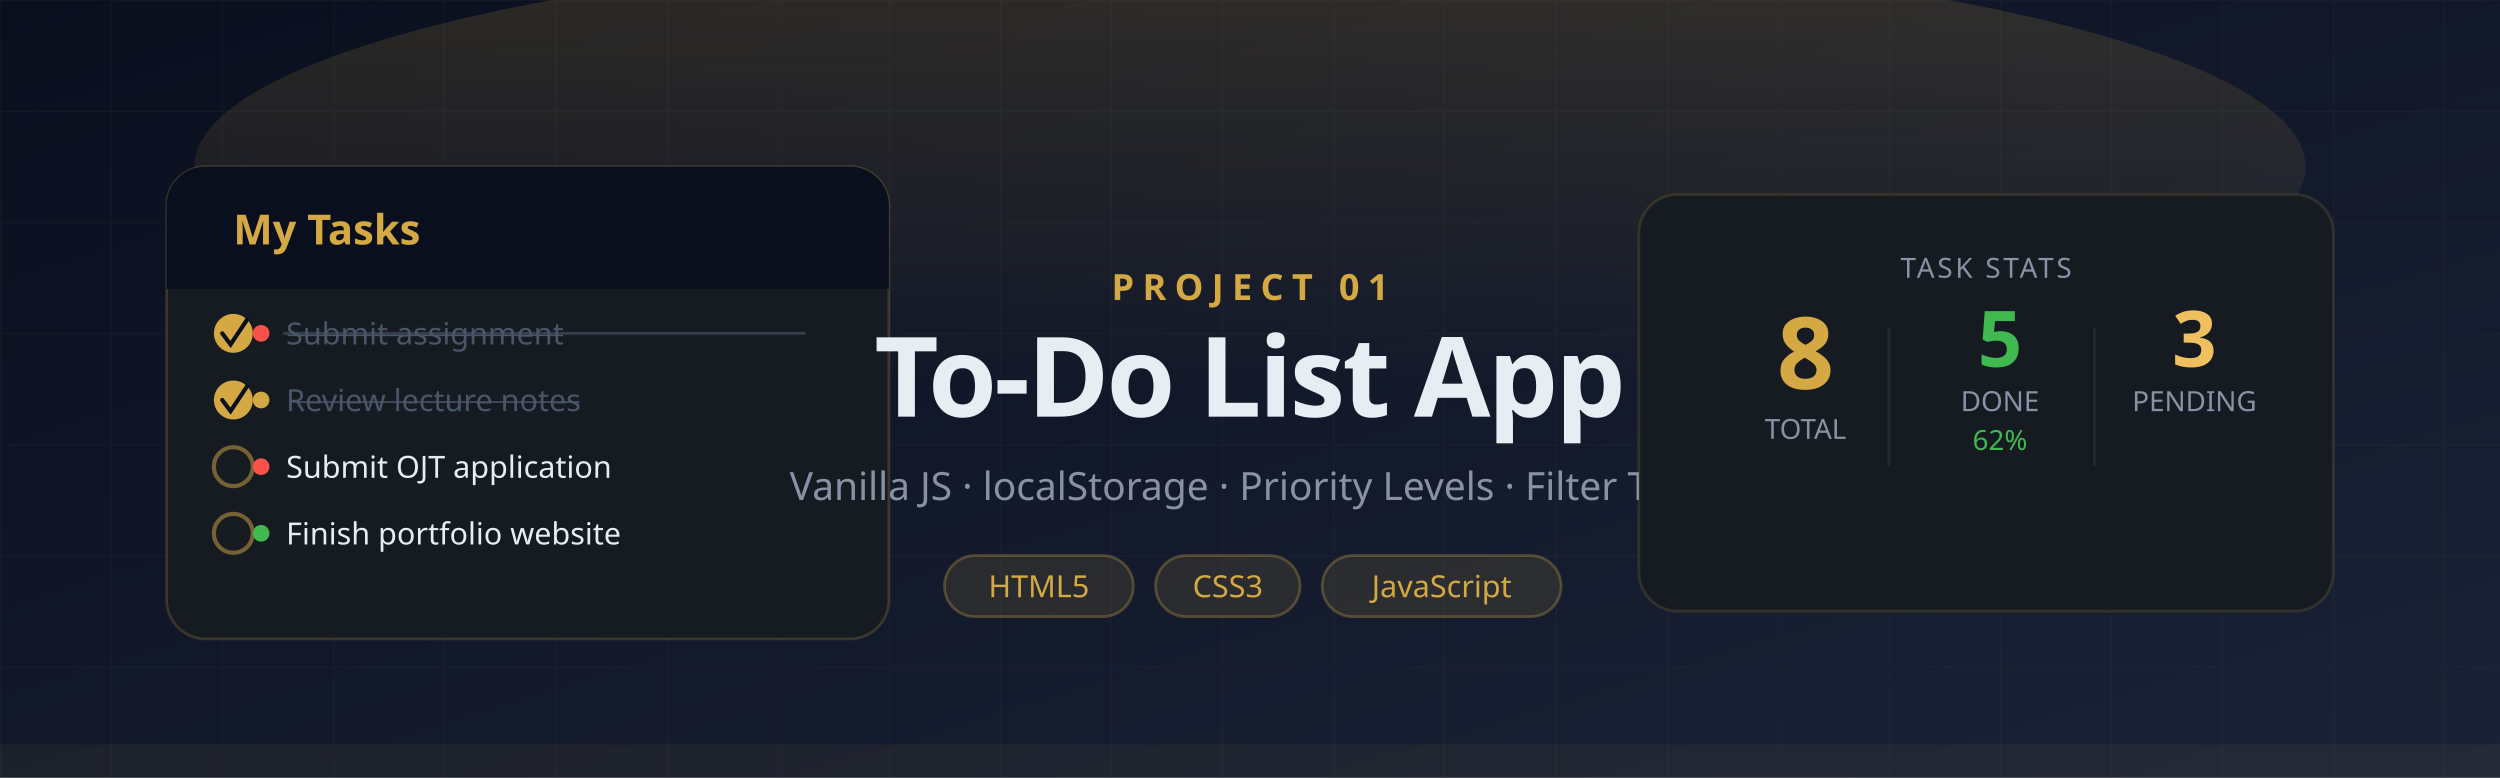
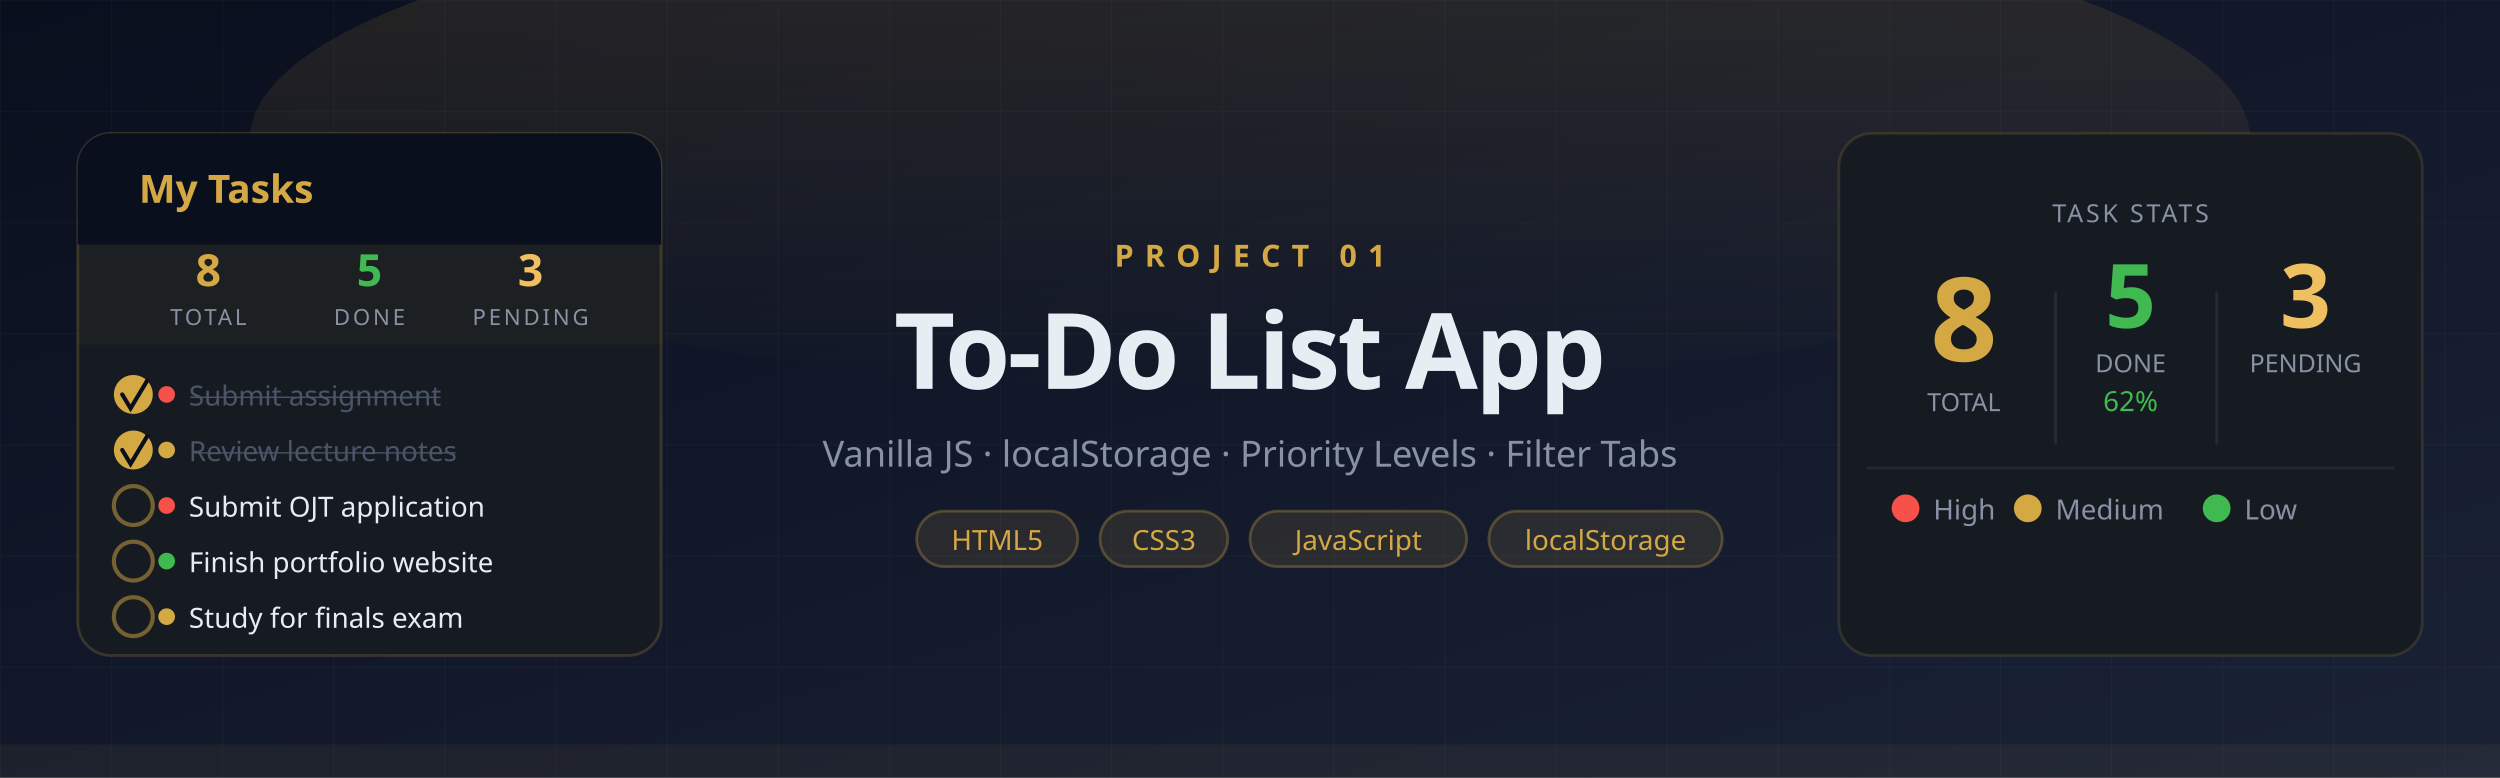
<svg xmlns="http://www.w3.org/2000/svg" viewBox="0 0 900 280" font-family="'Segoe UI', system-ui, sans-serif">
  <defs>
    <linearGradient id="bg" x1="0" y1="0" x2="1" y2="1">
      <stop offset="0%" stop-color="#0a0f1e" />
      <stop offset="100%" stop-color="#1a2236" />
    </linearGradient>
    <linearGradient id="glow" x1="0" y1="0" x2="0" y2="1">
-       <stop offset="0%" stop-color="#d4a843" stop-opacity="0.18" />
+       <stop offset="0%" stop-color="#d4a843" stop-opacity="0.15" />
      <stop offset="100%" stop-color="#d4a843" stop-opacity="0" />
    </linearGradient>
  </defs>
  <rect width="900" height="280" fill="url(#bg)" />
-   <ellipse cx="450" cy="60" rx="380" ry="80" fill="url(#glow)" />
+   <ellipse cx="450" cy="50" rx="360" ry="90" fill="url(#glow)" />
  <pattern id="grid" width="40" height="40" patternUnits="userSpaceOnUse">
    <path d="M 40 0 L 0 0 0 40" fill="none" stroke="#ffffff" stroke-width="0.4" stroke-opacity="0.04" />
  </pattern>
  <rect width="900" height="280" fill="url(#grid)" />
-   <rect x="60" y="60" width="260" height="170" rx="14" fill="#161b22" stroke="#d4a843" stroke-width="1" stroke-opacity="0.2" />
-   <rect x="60" y="60" width="260" height="44" rx="14" fill="#0a0f1e" />
-   <rect x="60" y="90" width="260" height="14" fill="#0a0f1e" />
-   <text x="84" y="88" font-size="15" font-weight="700" fill="#d4a843">My Tasks</text>
-   <circle cx="84" cy="120" r="7" fill="#d4a843" />
-   <polyline points="80,120 83,124 89,115" fill="none" stroke="#0a0f1e" stroke-width="1.5" stroke-linecap="round" />
-   <circle cx="94" cy="120" r="3" fill="#f85149" />
-   <line x1="102" y1="120" x2="290" y2="120" stroke="#4a5568" stroke-width="1" stroke-opacity="0.6" />
-   <text x="103" y="124" font-size="11" fill="#4a5568" text-decoration="line-through">Submit assignment</text>
-   <circle cx="84" cy="144" r="7" fill="#d4a843" />
-   <polyline points="80,144 83,148 89,139" fill="none" stroke="#0a0f1e" stroke-width="1.5" stroke-linecap="round" />
-   <circle cx="94" cy="144" r="3" fill="#d4a843" />
-   <text x="103" y="148" font-size="11" fill="#4a5568" text-decoration="line-through">Review lecture notes</text>
-   <circle cx="84" cy="168" r="7" fill="none" stroke="#d4a843" stroke-width="1.5" stroke-opacity="0.5" />
-   <circle cx="94" cy="168" r="3" fill="#f85149" />
-   <text x="103" y="172" font-size="11" fill="#e6edf3">Submit OJT application</text>
-   <circle cx="84" cy="192" r="7" fill="none" stroke="#d4a843" stroke-width="1.5" stroke-opacity="0.5" />
-   <circle cx="94" cy="192" r="3" fill="#3fb950" />
-   <text x="103" y="196" font-size="11" fill="#e6edf3">Finish portfolio website</text>
-   <text x="450" y="108" font-size="13" font-weight="600" fill="#d4a843" text-anchor="middle" letter-spacing="3">PROJECT 01</text>
-   <text x="450" y="150" font-size="40" font-weight="900" fill="#e6edf3" text-anchor="middle" letter-spacing="-1">To-Do List App</text>
-   <text x="450" y="180" font-size="14" fill="#8892a4" text-anchor="middle">Vanilla JS · localStorage · Priority Levels · Filter Tabs</text>
-   <rect x="340" y="200" width="68" height="22" rx="11" fill="#d4a843" fill-opacity="0.12" stroke="#d4a843" stroke-width="1" stroke-opacity="0.3" />
-   <text x="374" y="215" font-size="11" fill="#d4a843" text-anchor="middle">HTML5</text>
-   <rect x="416" y="200" width="52" height="22" rx="11" fill="#d4a843" fill-opacity="0.12" stroke="#d4a843" stroke-width="1" stroke-opacity="0.3" />
-   <text x="442" y="215" font-size="11" fill="#d4a843" text-anchor="middle">CSS3</text>
-   <rect x="476" y="200" width="86" height="22" rx="11" fill="#d4a843" fill-opacity="0.12" stroke="#d4a843" stroke-width="1" stroke-opacity="0.3" />
-   <text x="519" y="215" font-size="11" fill="#d4a843" text-anchor="middle">JavaScript</text>
-   <rect x="590" y="70" width="250" height="150" rx="14" fill="#161b22" stroke="#d4a843" stroke-width="1" stroke-opacity="0.15" />
-   <text x="715" y="100" font-size="10" fill="#8892a4" text-anchor="middle" letter-spacing="1">TASK STATS</text>
-   <text x="650" y="140" font-size="36" font-weight="900" fill="#d4a843" text-anchor="middle">8</text>
-   <text x="650" y="158" font-size="10" fill="#8892a4" text-anchor="middle">TOTAL</text>
-   <line x1="680" y1="118" x2="680" y2="168" stroke="#ffffff" stroke-opacity="0.06" stroke-width="1" />
-   <text x="720" y="132" font-size="28" font-weight="900" fill="#3fb950" text-anchor="middle">5</text>
-   <text x="720" y="148" font-size="10" fill="#8892a4" text-anchor="middle">DONE</text>
-   <text x="720" y="162" font-size="10" fill="#3fb950" text-anchor="middle">62%</text>
-   <line x1="754" y1="118" x2="754" y2="168" stroke="#ffffff" stroke-opacity="0.06" stroke-width="1" />
-   <text x="790" y="132" font-size="28" font-weight="900" fill="#f0c060" text-anchor="middle">3</text>
-   <text x="790" y="148" font-size="10" fill="#8892a4" text-anchor="middle">PENDING</text>
+   <rect x="28" y="48" width="210" height="188" rx="12" fill="#161b22" stroke="#d4a843" stroke-width="1" stroke-opacity="0.2" />
+   <rect x="28" y="48" width="210" height="40" rx="12" fill="#0a0f1e" />
+   <rect x="28" y="76" width="210" height="12" fill="#0a0f1e" />
+   <text x="50" y="73" font-size="14" font-weight="700" fill="#d4a843">My Tasks</text>
+   <rect x="28" y="88" width="210" height="36" fill="#d4a843" fill-opacity="0.04" />
+   <text x="75" y="103" font-size="16" font-weight="700" fill="#d4a843" text-anchor="middle">8</text>
+   <text x="75" y="117" font-size="8" fill="#8892a4" text-anchor="middle" letter-spacing="1">TOTAL</text>
+   <text x="133" y="103" font-size="16" font-weight="700" fill="#3fb950" text-anchor="middle">5</text>
+   <text x="133" y="117" font-size="8" fill="#8892a4" text-anchor="middle" letter-spacing="1">DONE</text>
+   <text x="191" y="103" font-size="16" font-weight="700" fill="#f0c060" text-anchor="middle">3</text>
+   <text x="191" y="117" font-size="8" fill="#8892a4" text-anchor="middle" letter-spacing="1">PENDING</text>
+   <circle cx="48" cy="142" r="7" fill="#d4a843" />
+   <polyline points="44,142 47,147 53,137" fill="none" stroke="#0a0f1e" stroke-width="1.5" stroke-linecap="round" />
+   <circle cx="60" cy="142" r="3" fill="#f85149" />
+   <text x="68" y="146" font-size="10" fill="#4a5568" text-decoration="line-through">Submit assignment</text>
+   <circle cx="48" cy="162" r="7" fill="#d4a843" />
+   <polyline points="44,162 47,167 53,157" fill="none" stroke="#0a0f1e" stroke-width="1.5" stroke-linecap="round" />
+   <circle cx="60" cy="162" r="3" fill="#d4a843" />
+   <text x="68" y="166" font-size="10" fill="#4a5568" text-decoration="line-through">Review lecture notes</text>
+   <circle cx="48" cy="182" r="7" fill="none" stroke="#d4a843" stroke-width="1.5" stroke-opacity="0.5" />
+   <circle cx="60" cy="182" r="3" fill="#f85149" />
+   <text x="68" y="186" font-size="10" fill="#e6edf3">Submit OJT application</text>
+   <circle cx="48" cy="202" r="7" fill="none" stroke="#d4a843" stroke-width="1.5" stroke-opacity="0.5" />
+   <circle cx="60" cy="202" r="3" fill="#3fb950" />
+   <text x="68" y="206" font-size="10" fill="#e6edf3">Finish portfolio website</text>
+   <circle cx="48" cy="222" r="7" fill="none" stroke="#d4a843" stroke-width="1.5" stroke-opacity="0.5" />
+   <circle cx="60" cy="222" r="3" fill="#d4a843" />
+   <text x="68" y="226" font-size="10" fill="#e6edf3">Study for finals exam</text>
+   <text x="450" y="96" font-size="11" font-weight="600" fill="#d4a843" text-anchor="middle" letter-spacing="4">PROJECT 01</text>
+   <text x="450" y="140" font-size="38" font-weight="900" fill="#e6edf3" text-anchor="middle" letter-spacing="-1">To-Do List App</text>
+   <text x="450" y="168" font-size="13" fill="#8892a4" text-anchor="middle">Vanilla JS · localStorage · Priority Levels · Filter Tabs</text>
+   <rect x="330" y="184" width="58" height="20" rx="10" fill="#d4a843" fill-opacity="0.12" stroke="#d4a843" stroke-width="1" stroke-opacity="0.3" />
+   <text x="359" y="198" font-size="10" fill="#d4a843" text-anchor="middle">HTML5</text>
+   <rect x="396" y="184" width="46" height="20" rx="10" fill="#d4a843" fill-opacity="0.12" stroke="#d4a843" stroke-width="1" stroke-opacity="0.3" />
+   <text x="419" y="198" font-size="10" fill="#d4a843" text-anchor="middle">CSS3</text>
+   <rect x="450" y="184" width="78" height="20" rx="10" fill="#d4a843" fill-opacity="0.12" stroke="#d4a843" stroke-width="1" stroke-opacity="0.3" />
+   <text x="489" y="198" font-size="10" fill="#d4a843" text-anchor="middle">JavaScript</text>
+   <rect x="536" y="184" width="84" height="20" rx="10" fill="#d4a843" fill-opacity="0.12" stroke="#d4a843" stroke-width="1" stroke-opacity="0.3" />
+   <text x="578" y="198" font-size="10" fill="#d4a843" text-anchor="middle">localStorage</text>
+   <rect x="662" y="48" width="210" height="188" rx="12" fill="#161b22" stroke="#d4a843" stroke-width="1" stroke-opacity="0.15" />
+   <text x="767" y="80" font-size="9" fill="#8892a4" text-anchor="middle" letter-spacing="1">TASK STATS</text>
+   <text x="707" y="130" font-size="42" font-weight="900" fill="#d4a843" text-anchor="middle">8</text>
+   <text x="707" y="148" font-size="9" fill="#8892a4" text-anchor="middle">TOTAL</text>
+   <line x1="740" y1="105" x2="740" y2="160" stroke="#ffffff" stroke-opacity="0.07" stroke-width="1" />
+   <text x="767" y="118" font-size="32" font-weight="900" fill="#3fb950" text-anchor="middle">5</text>
+   <text x="767" y="134" font-size="9" fill="#8892a4" text-anchor="middle">DONE</text>
+   <text x="767" y="148" font-size="10" fill="#3fb950" text-anchor="middle">62%</text>
+   <line x1="798" y1="105" x2="798" y2="160" stroke="#ffffff" stroke-opacity="0.07" stroke-width="1" />
+   <text x="830" y="118" font-size="32" font-weight="900" fill="#f0c060" text-anchor="middle">3</text>
+   <text x="830" y="134" font-size="9" fill="#8892a4" text-anchor="middle">PENDING</text>
+   <rect x="672" y="168" width="190" height="1" fill="#ffffff" fill-opacity="0.06" />
+   <circle cx="686" cy="183" r="5" fill="#f85149" />
+   <text x="696" y="187" font-size="10" fill="#8892a4">High</text>
+   <circle cx="730" cy="183" r="5" fill="#d4a843" />
+   <text x="740" y="187" font-size="10" fill="#8892a4">Medium</text>
+   <circle cx="798" cy="183" r="5" fill="#3fb950" />
+   <text x="808" y="187" font-size="10" fill="#8892a4">Low</text>
  <rect x="0" y="268" width="900" height="12" fill="#d4a843" fill-opacity="0.06" />
</svg>
